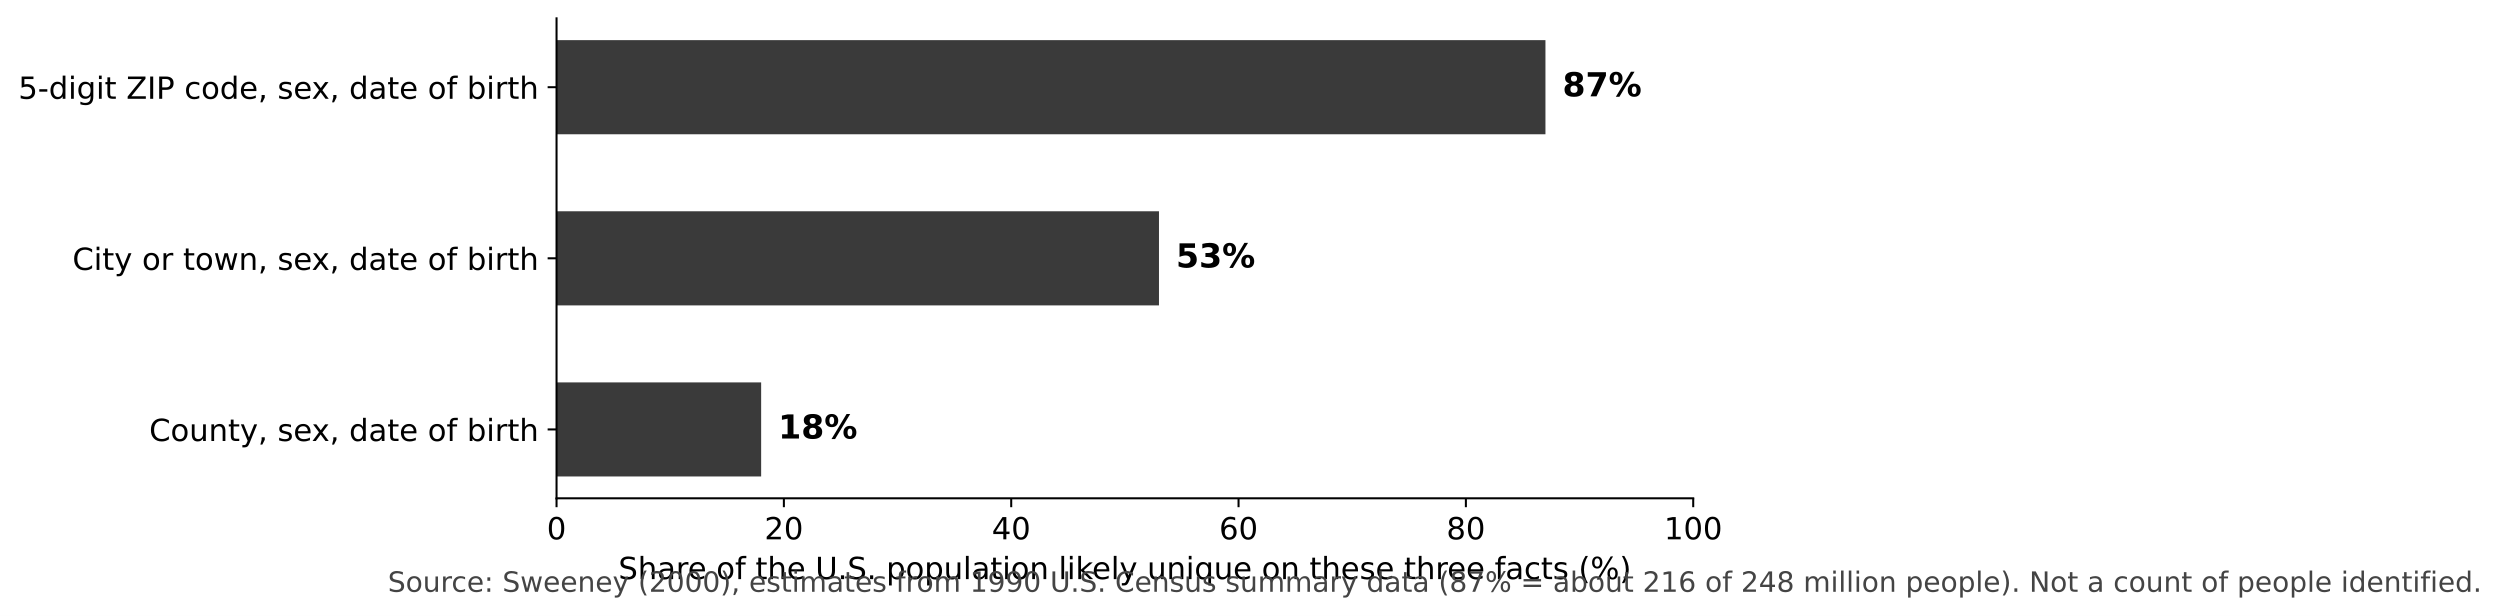
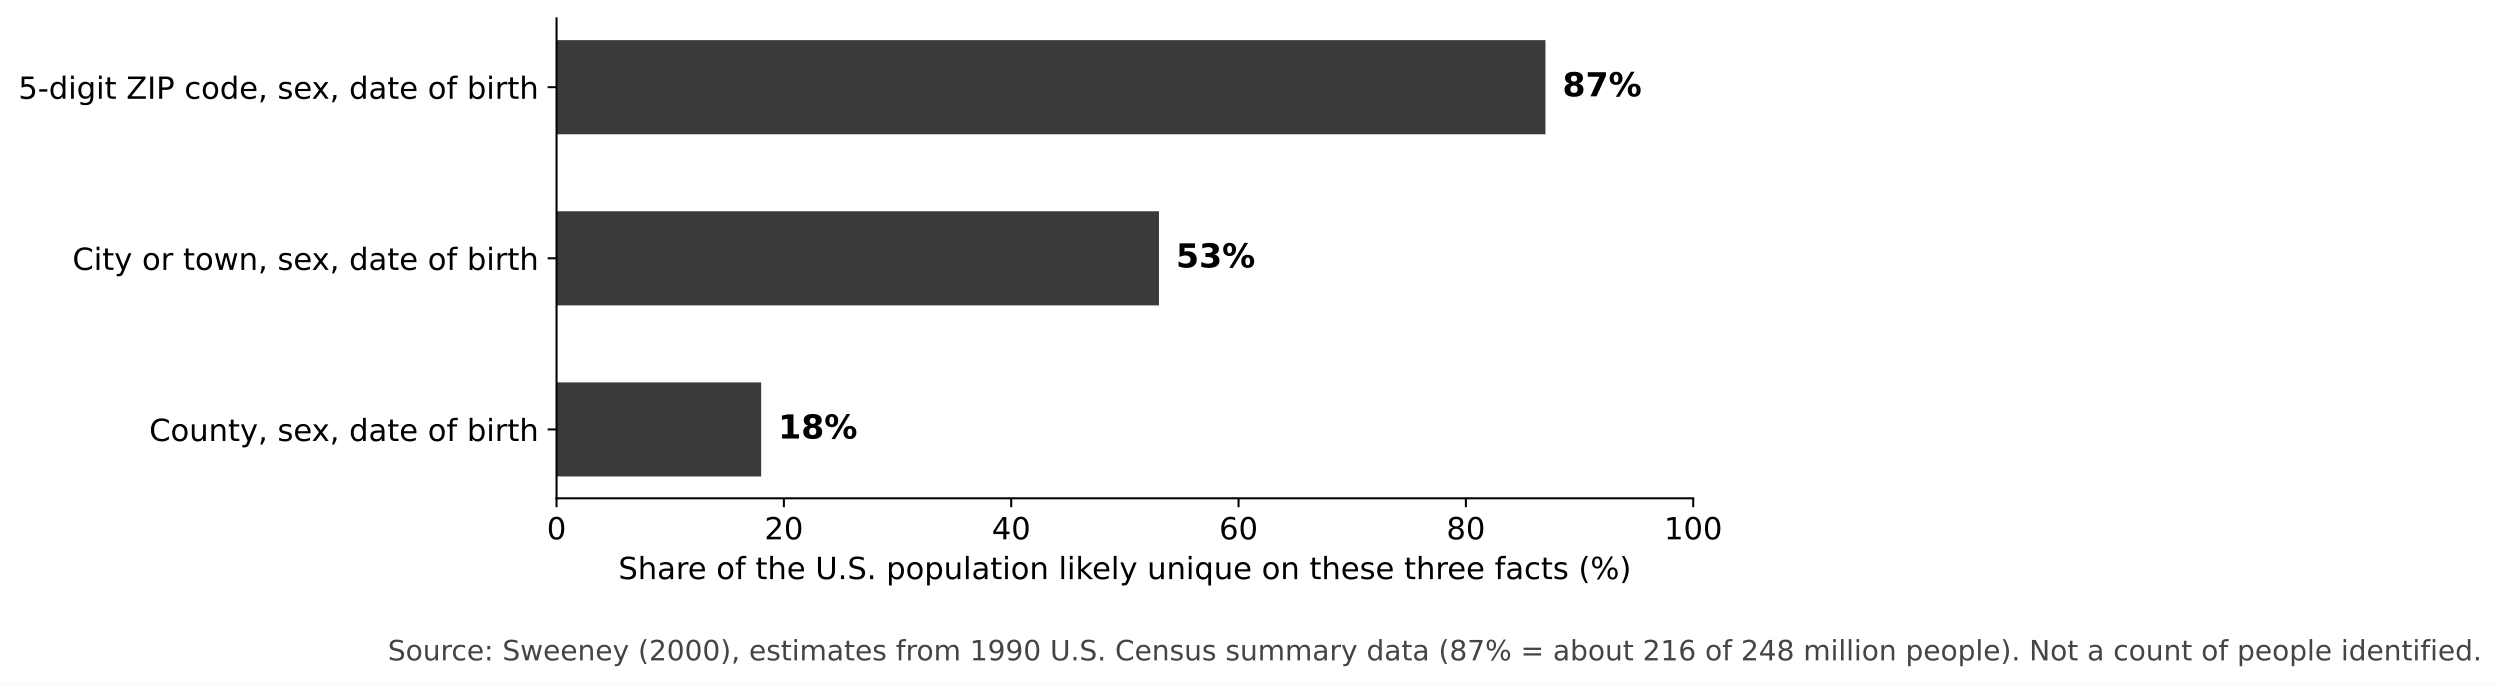
- <svg xmlns="http://www.w3.org/2000/svg" xmlns:xlink="http://www.w3.org/1999/xlink" width="981.814pt" height="241.904pt" viewBox="0 0 981.814 241.904" version="1.1">
+ <svg xmlns="http://www.w3.org/2000/svg" xmlns:xlink="http://www.w3.org/1999/xlink" width="981.814pt" height="268.832pt" viewBox="0 0 981.814 268.832" version="1.1">
  <defs>
    <style type="text/css">*{stroke-linejoin: round; stroke-linecap: butt}</style>
  </defs>
  <g id="figure_1">
    <g id="patch_1">
-       <path d="M 0 241.904  L 981.814 241.904  L 981.814 0  L 0 0  z " style="fill: #ffffff" />
+       <path d="M 0 268.832  L 981.814 268.832  L 981.814 0  L 0 0  z " style="fill: #ffffff" />
    </g>
    <g id="axes_1">
      <g id="patch_2">
        <path d="M 218.569 195.696  L 664.969 195.696  L 664.969 7.2  L 218.569 7.2  z " style="fill: #ffffff" />
      </g>
      <g id="patch_3">
-         <path d="M 218.569 187.128  L 298.921 187.128  L 298.921 150.168  L 218.569 150.168  z " clip-path="url(#p39ab725f4f)" style="fill: #3a3a3a" />
+         <path d="M 218.569 187.128  L 298.921 187.128  L 298.921 150.168  L 218.569 150.168  z " clip-path="url(#p5b9c498998)" style="fill: #3a3a3a" />
      </g>
      <g id="patch_4">
-         <path d="M 218.569 119.928  L 455.161 119.928  L 455.161 82.968  L 218.569 82.968  z " clip-path="url(#p39ab725f4f)" style="fill: #3a3a3a" />
+         <path d="M 218.569 119.928  L 455.161 119.928  L 455.161 82.968  L 218.569 82.968  z " clip-path="url(#p5b9c498998)" style="fill: #3a3a3a" />
      </g>
      <g id="patch_5">
-         <path d="M 218.569 52.728  L 606.937 52.728  L 606.937 15.768  L 218.569 15.768  z " clip-path="url(#p39ab725f4f)" style="fill: #3a3a3a" />
+         <path d="M 218.569 52.728  L 606.937 52.728  L 606.937 15.768  L 218.569 15.768  z " clip-path="url(#p5b9c498998)" style="fill: #3a3a3a" />
      </g>
      <g id="matplotlib.axis_1">
        <g id="xtick_1">
          <g id="line2d_1">
            <defs>
              <path id="me3af7deb6a" d="M 0 0  L 0 3.5  " style="stroke: #000000; stroke-width: 0.8" />
            </defs>
            <g>
              <use xlink:href="#me3af7deb6a" x="218.569" y="195.696" style="stroke: #000000; stroke-width: 0.8" />
            </g>
          </g>
          <g id="text_1">
            <text style="font: 12px 'DejaVu Sans', 'Bitstream Vera Sans', 'Computer Modern Sans Serif', 'Lucida Grande', 'Verdana', 'Geneva', 'Lucid', 'Arial', 'Helvetica', 'Avant Garde', sans-serif; text-anchor: middle" x="218.569" y="211.814" transform="rotate(-0 218.5694 211.8141)">0</text>
          </g>
        </g>
        <g id="xtick_2">
          <g id="line2d_2">
            <g>
              <use xlink:href="#me3af7deb6a" x="307.849" y="195.696" style="stroke: #000000; stroke-width: 0.8" />
            </g>
          </g>
          <g id="text_2">
            <text style="font: 12px 'DejaVu Sans', 'Bitstream Vera Sans', 'Computer Modern Sans Serif', 'Lucida Grande', 'Verdana', 'Geneva', 'Lucid', 'Arial', 'Helvetica', 'Avant Garde', sans-serif; text-anchor: middle" x="307.849" y="211.814" transform="rotate(-0 307.8494 211.8141)">20</text>
          </g>
        </g>
        <g id="xtick_3">
          <g id="line2d_3">
            <g>
              <use xlink:href="#me3af7deb6a" x="397.129" y="195.696" style="stroke: #000000; stroke-width: 0.8" />
            </g>
          </g>
          <g id="text_3">
            <text style="font: 12px 'DejaVu Sans', 'Bitstream Vera Sans', 'Computer Modern Sans Serif', 'Lucida Grande', 'Verdana', 'Geneva', 'Lucid', 'Arial', 'Helvetica', 'Avant Garde', sans-serif; text-anchor: middle" x="397.129" y="211.814" transform="rotate(-0 397.1294 211.8141)">40</text>
          </g>
        </g>
        <g id="xtick_4">
          <g id="line2d_4">
            <g>
              <use xlink:href="#me3af7deb6a" x="486.409" y="195.696" style="stroke: #000000; stroke-width: 0.8" />
            </g>
          </g>
          <g id="text_4">
            <text style="font: 12px 'DejaVu Sans', 'Bitstream Vera Sans', 'Computer Modern Sans Serif', 'Lucida Grande', 'Verdana', 'Geneva', 'Lucid', 'Arial', 'Helvetica', 'Avant Garde', sans-serif; text-anchor: middle" x="486.409" y="211.814" transform="rotate(-0 486.4094 211.8141)">60</text>
          </g>
        </g>
        <g id="xtick_5">
          <g id="line2d_5">
            <g>
              <use xlink:href="#me3af7deb6a" x="575.689" y="195.696" style="stroke: #000000; stroke-width: 0.8" />
            </g>
          </g>
          <g id="text_5">
            <text style="font: 12px 'DejaVu Sans', 'Bitstream Vera Sans', 'Computer Modern Sans Serif', 'Lucida Grande', 'Verdana', 'Geneva', 'Lucid', 'Arial', 'Helvetica', 'Avant Garde', sans-serif; text-anchor: middle" x="575.689" y="211.814" transform="rotate(-0 575.6894 211.8141)">80</text>
          </g>
        </g>
        <g id="xtick_6">
          <g id="line2d_6">
            <g>
              <use xlink:href="#me3af7deb6a" x="664.969" y="195.696" style="stroke: #000000; stroke-width: 0.8" />
            </g>
          </g>
          <g id="text_6">
            <text style="font: 12px 'DejaVu Sans', 'Bitstream Vera Sans', 'Computer Modern Sans Serif', 'Lucida Grande', 'Verdana', 'Geneva', 'Lucid', 'Arial', 'Helvetica', 'Avant Garde', sans-serif; text-anchor: middle" x="664.969" y="211.814" transform="rotate(-0 664.9694 211.8141)">100</text>
          </g>
        </g>
        <g id="text_7">
          <text style="font: 12px 'DejaVu Sans', 'Bitstream Vera Sans', 'Computer Modern Sans Serif', 'Lucida Grande', 'Verdana', 'Geneva', 'Lucid', 'Arial', 'Helvetica', 'Avant Garde', sans-serif; text-anchor: middle" x="441.769" y="227.428" transform="rotate(-0 441.7694 227.4279)">Share of the U.S. population likely unique on these three facts (%)</text>
        </g>
      </g>
      <g id="matplotlib.axis_2">
        <g id="ytick_1">
          <g id="line2d_7">
            <defs>
              <path id="mce998bbc5a" d="M 0 0  L -3.5 0  " style="stroke: #000000; stroke-width: 0.8" />
            </defs>
            <g>
              <use xlink:href="#mce998bbc5a" x="218.569" y="168.648" style="stroke: #000000; stroke-width: 0.8" />
            </g>
          </g>
          <g id="text_8">
            <text style="font: 12px 'DejaVu Sans', 'Bitstream Vera Sans', 'Computer Modern Sans Serif', 'Lucida Grande', 'Verdana', 'Geneva', 'Lucid', 'Arial', 'Helvetica', 'Avant Garde', sans-serif; text-anchor: end" x="211.569" y="173.207" transform="rotate(-0 211.5694 173.2071)">County, sex, date of birth</text>
          </g>
        </g>
        <g id="ytick_2">
          <g id="line2d_8">
            <g>
              <use xlink:href="#mce998bbc5a" x="218.569" y="101.448" style="stroke: #000000; stroke-width: 0.8" />
            </g>
          </g>
          <g id="text_9">
            <text style="font: 12px 'DejaVu Sans', 'Bitstream Vera Sans', 'Computer Modern Sans Serif', 'Lucida Grande', 'Verdana', 'Geneva', 'Lucid', 'Arial', 'Helvetica', 'Avant Garde', sans-serif; text-anchor: end" x="211.569" y="106.007" transform="rotate(-0 211.5694 106.0071)">City or town, sex, date of birth</text>
          </g>
        </g>
        <g id="ytick_3">
          <g id="line2d_9">
            <g>
              <use xlink:href="#mce998bbc5a" x="218.569" y="34.248" style="stroke: #000000; stroke-width: 0.8" />
            </g>
          </g>
          <g id="text_10">
            <text style="font: 12px 'DejaVu Sans', 'Bitstream Vera Sans', 'Computer Modern Sans Serif', 'Lucida Grande', 'Verdana', 'Geneva', 'Lucid', 'Arial', 'Helvetica', 'Avant Garde', sans-serif; text-anchor: end" x="211.569" y="38.807" transform="rotate(-0 211.5694 38.80706)">5-digit ZIP code, sex, date of birth</text>
          </g>
        </g>
      </g>
      <g id="patch_6">
        <path d="M 218.569 195.696  L 218.569 7.2  " style="fill: none; stroke: #000000; stroke-width: 0.8; stroke-linejoin: miter; stroke-linecap: square" />
      </g>
      <g id="patch_7">
        <path d="M 218.569 195.696  L 664.969 195.696  " style="fill: none; stroke: #000000; stroke-width: 0.8; stroke-linejoin: miter; stroke-linecap: square" />
      </g>
      <g id="text_11">
        <text style="font: 700 13px 'DejaVu Sans', 'Bitstream Vera Sans', 'Computer Modern Sans Serif', 'Lucida Grande', 'Verdana', 'Geneva', 'Lucid', 'Arial', 'Helvetica', 'Avant Garde', sans-serif; text-anchor: start" x="305.617" y="172.235" transform="rotate(-0 305.6174 172.2352)">18%</text>
      </g>
      <g id="text_12">
        <text style="font: 700 13px 'DejaVu Sans', 'Bitstream Vera Sans', 'Computer Modern Sans Serif', 'Lucida Grande', 'Verdana', 'Geneva', 'Lucid', 'Arial', 'Helvetica', 'Avant Garde', sans-serif; text-anchor: start" x="461.857" y="105.035" transform="rotate(-0 461.8574 105.0352)">53%</text>
      </g>
      <g id="text_13">
        <text style="font: 700 13px 'DejaVu Sans', 'Bitstream Vera Sans', 'Computer Modern Sans Serif', 'Lucida Grande', 'Verdana', 'Geneva', 'Lucid', 'Arial', 'Helvetica', 'Avant Garde', sans-serif; text-anchor: start" x="613.633" y="37.835" transform="rotate(-0 613.6334 37.83519)">87%</text>
      </g>
    </g>
    <g id="text_14">
-       <text style="fill: #444444; font: 11px 'DejaVu Sans', 'Bitstream Vera Sans', 'Computer Modern Sans Serif', 'Lucida Grande', 'Verdana', 'Geneva', 'Lucid', 'Arial', 'Helvetica', 'Avant Garde', sans-serif; text-anchor: start" x="152.329" y="232.416" transform="rotate(-0 152.3294 232.416)">Source: Sweeney (2000), estimates from 1990 U.S. Census summary data (87% = about 216 of 248 million people). Not a count of people identified.</text>
+       <text style="fill: #444444; font: 11px 'DejaVu Sans', 'Bitstream Vera Sans', 'Computer Modern Sans Serif', 'Lucida Grande', 'Verdana', 'Geneva', 'Lucid', 'Arial', 'Helvetica', 'Avant Garde', sans-serif; text-anchor: start" x="152.329" y="259.344" transform="rotate(-0 152.3294 259.344)">Source: Sweeney (2000), estimates from 1990 U.S. Census summary data (87% = about 216 of 248 million people). Not a count of people identified.</text>
    </g>
  </g>
  <defs>
-     <clipPath id="p39ab725f4f">
+     <clipPath id="p5b9c498998">
      <rect x="218.569" y="7.2" width="446.4" height="188.496" />
    </clipPath>
  </defs>
</svg>
